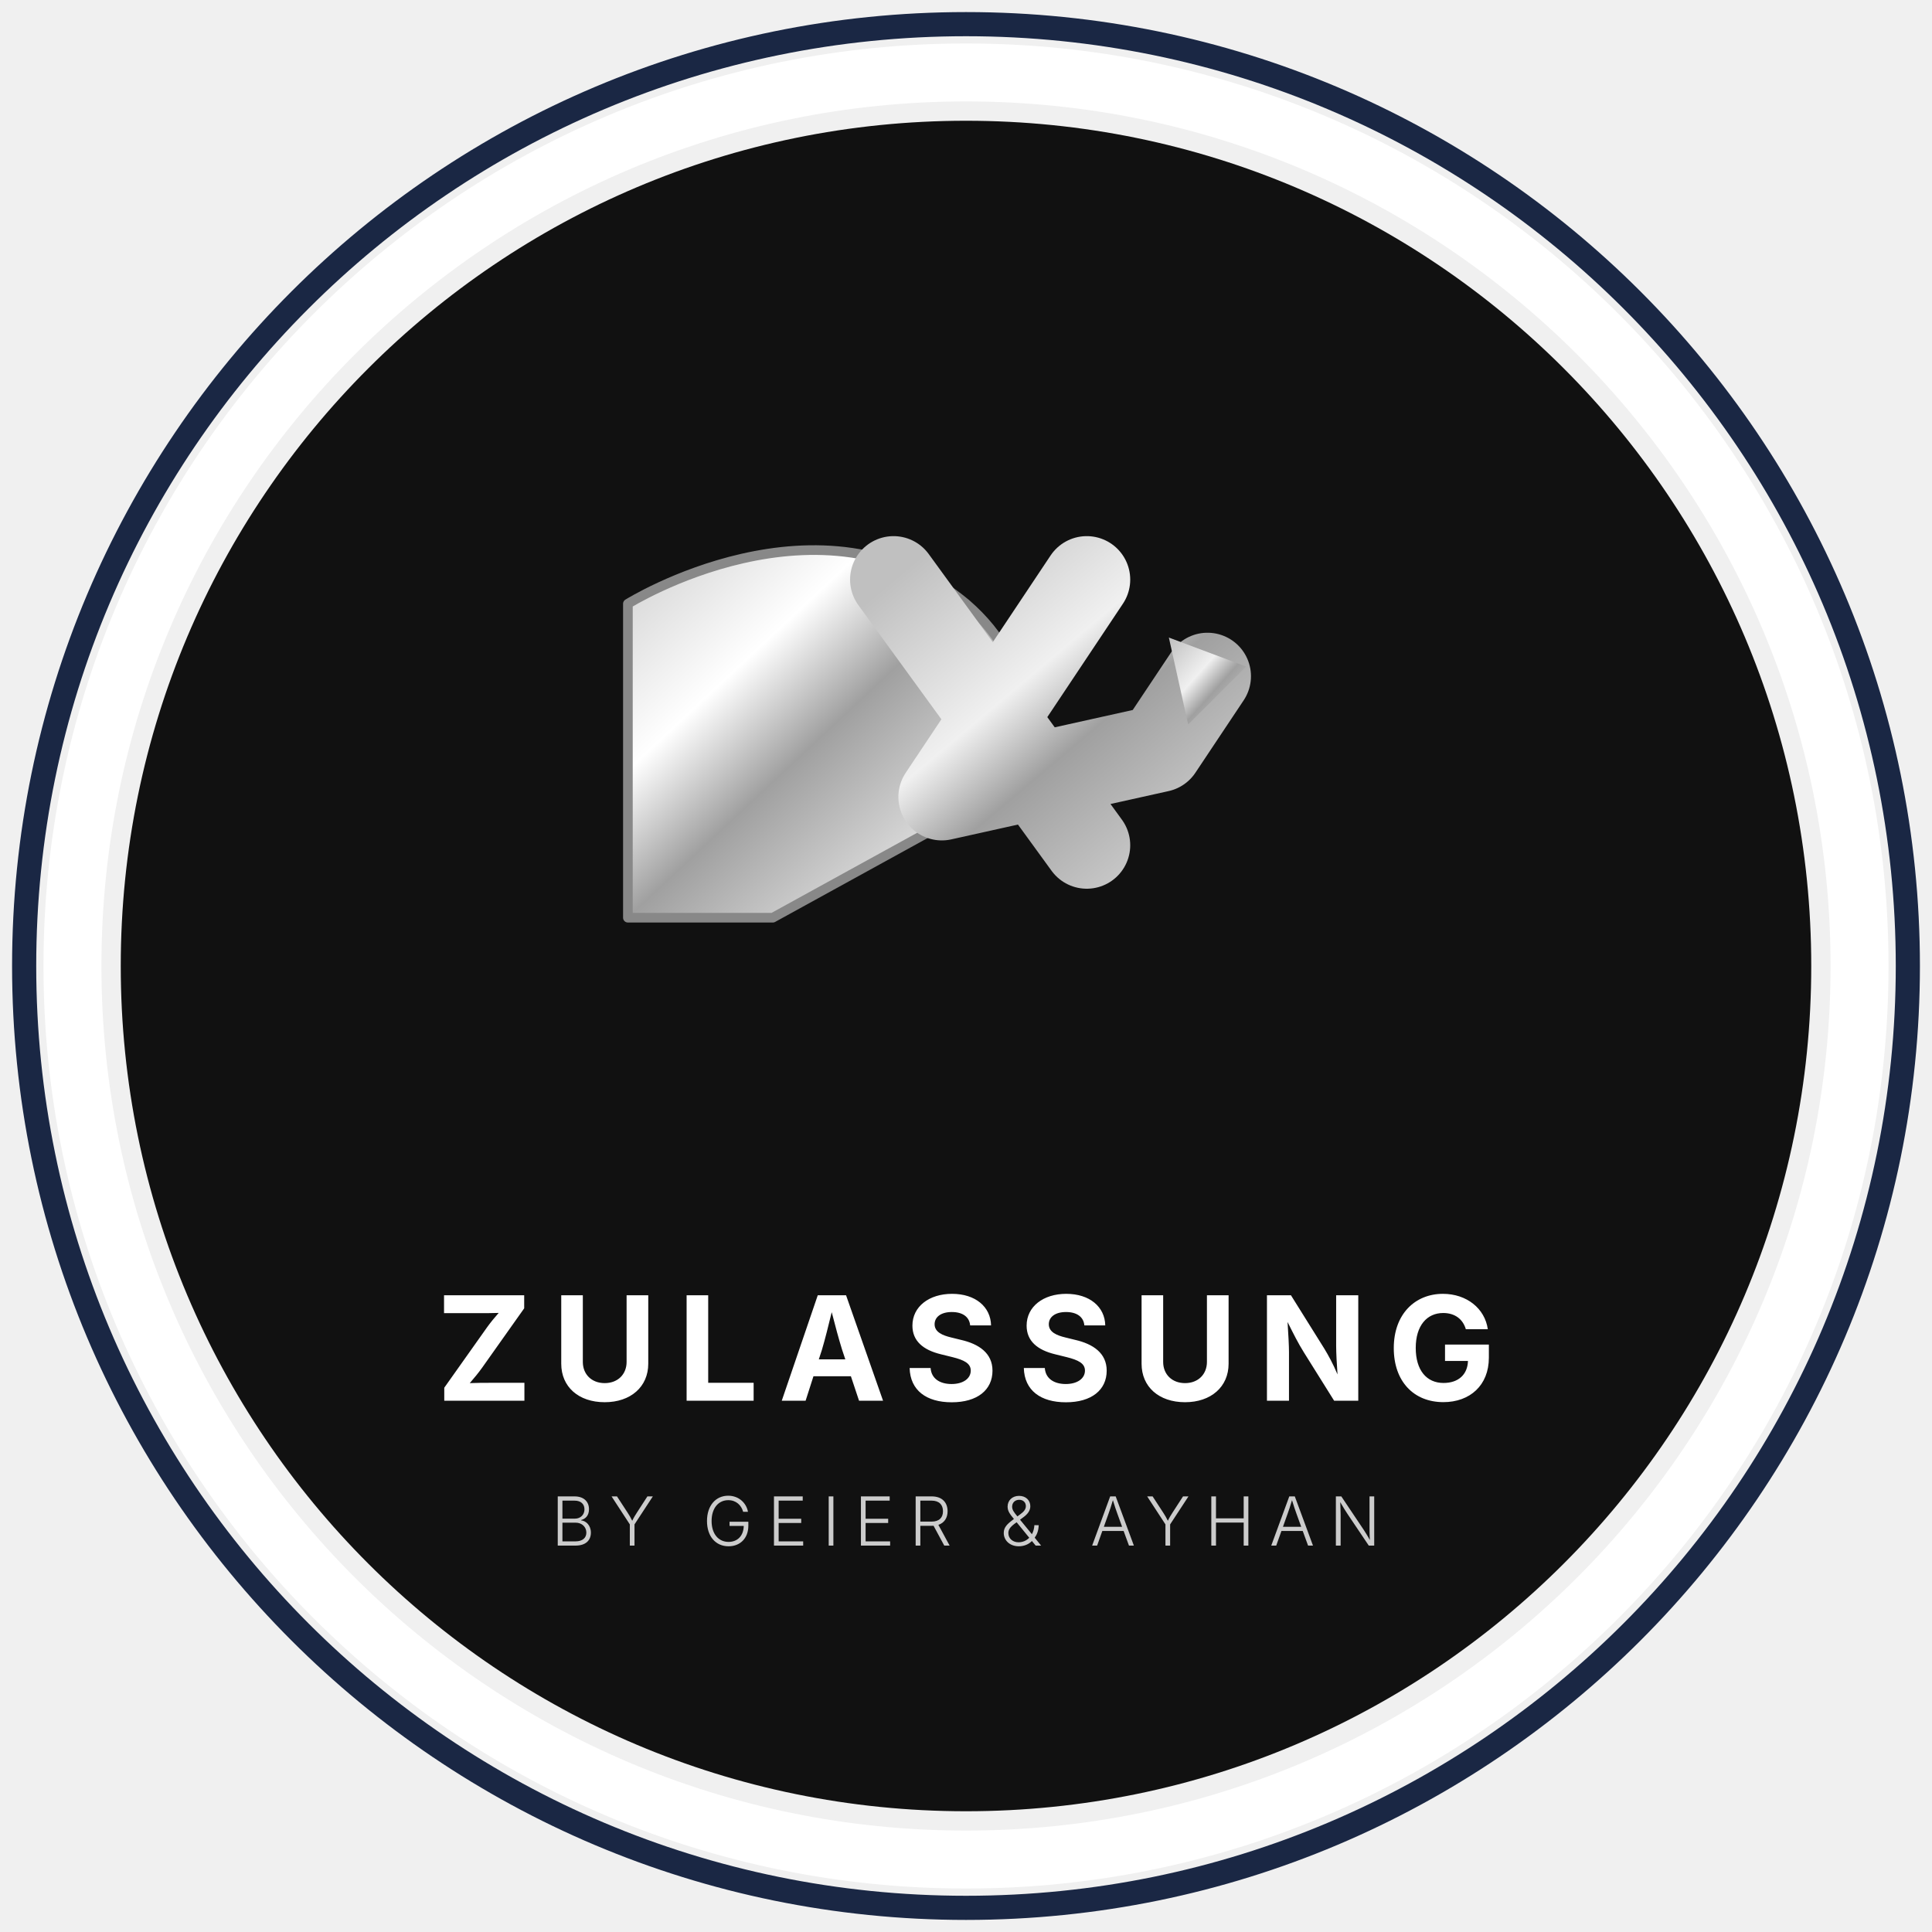
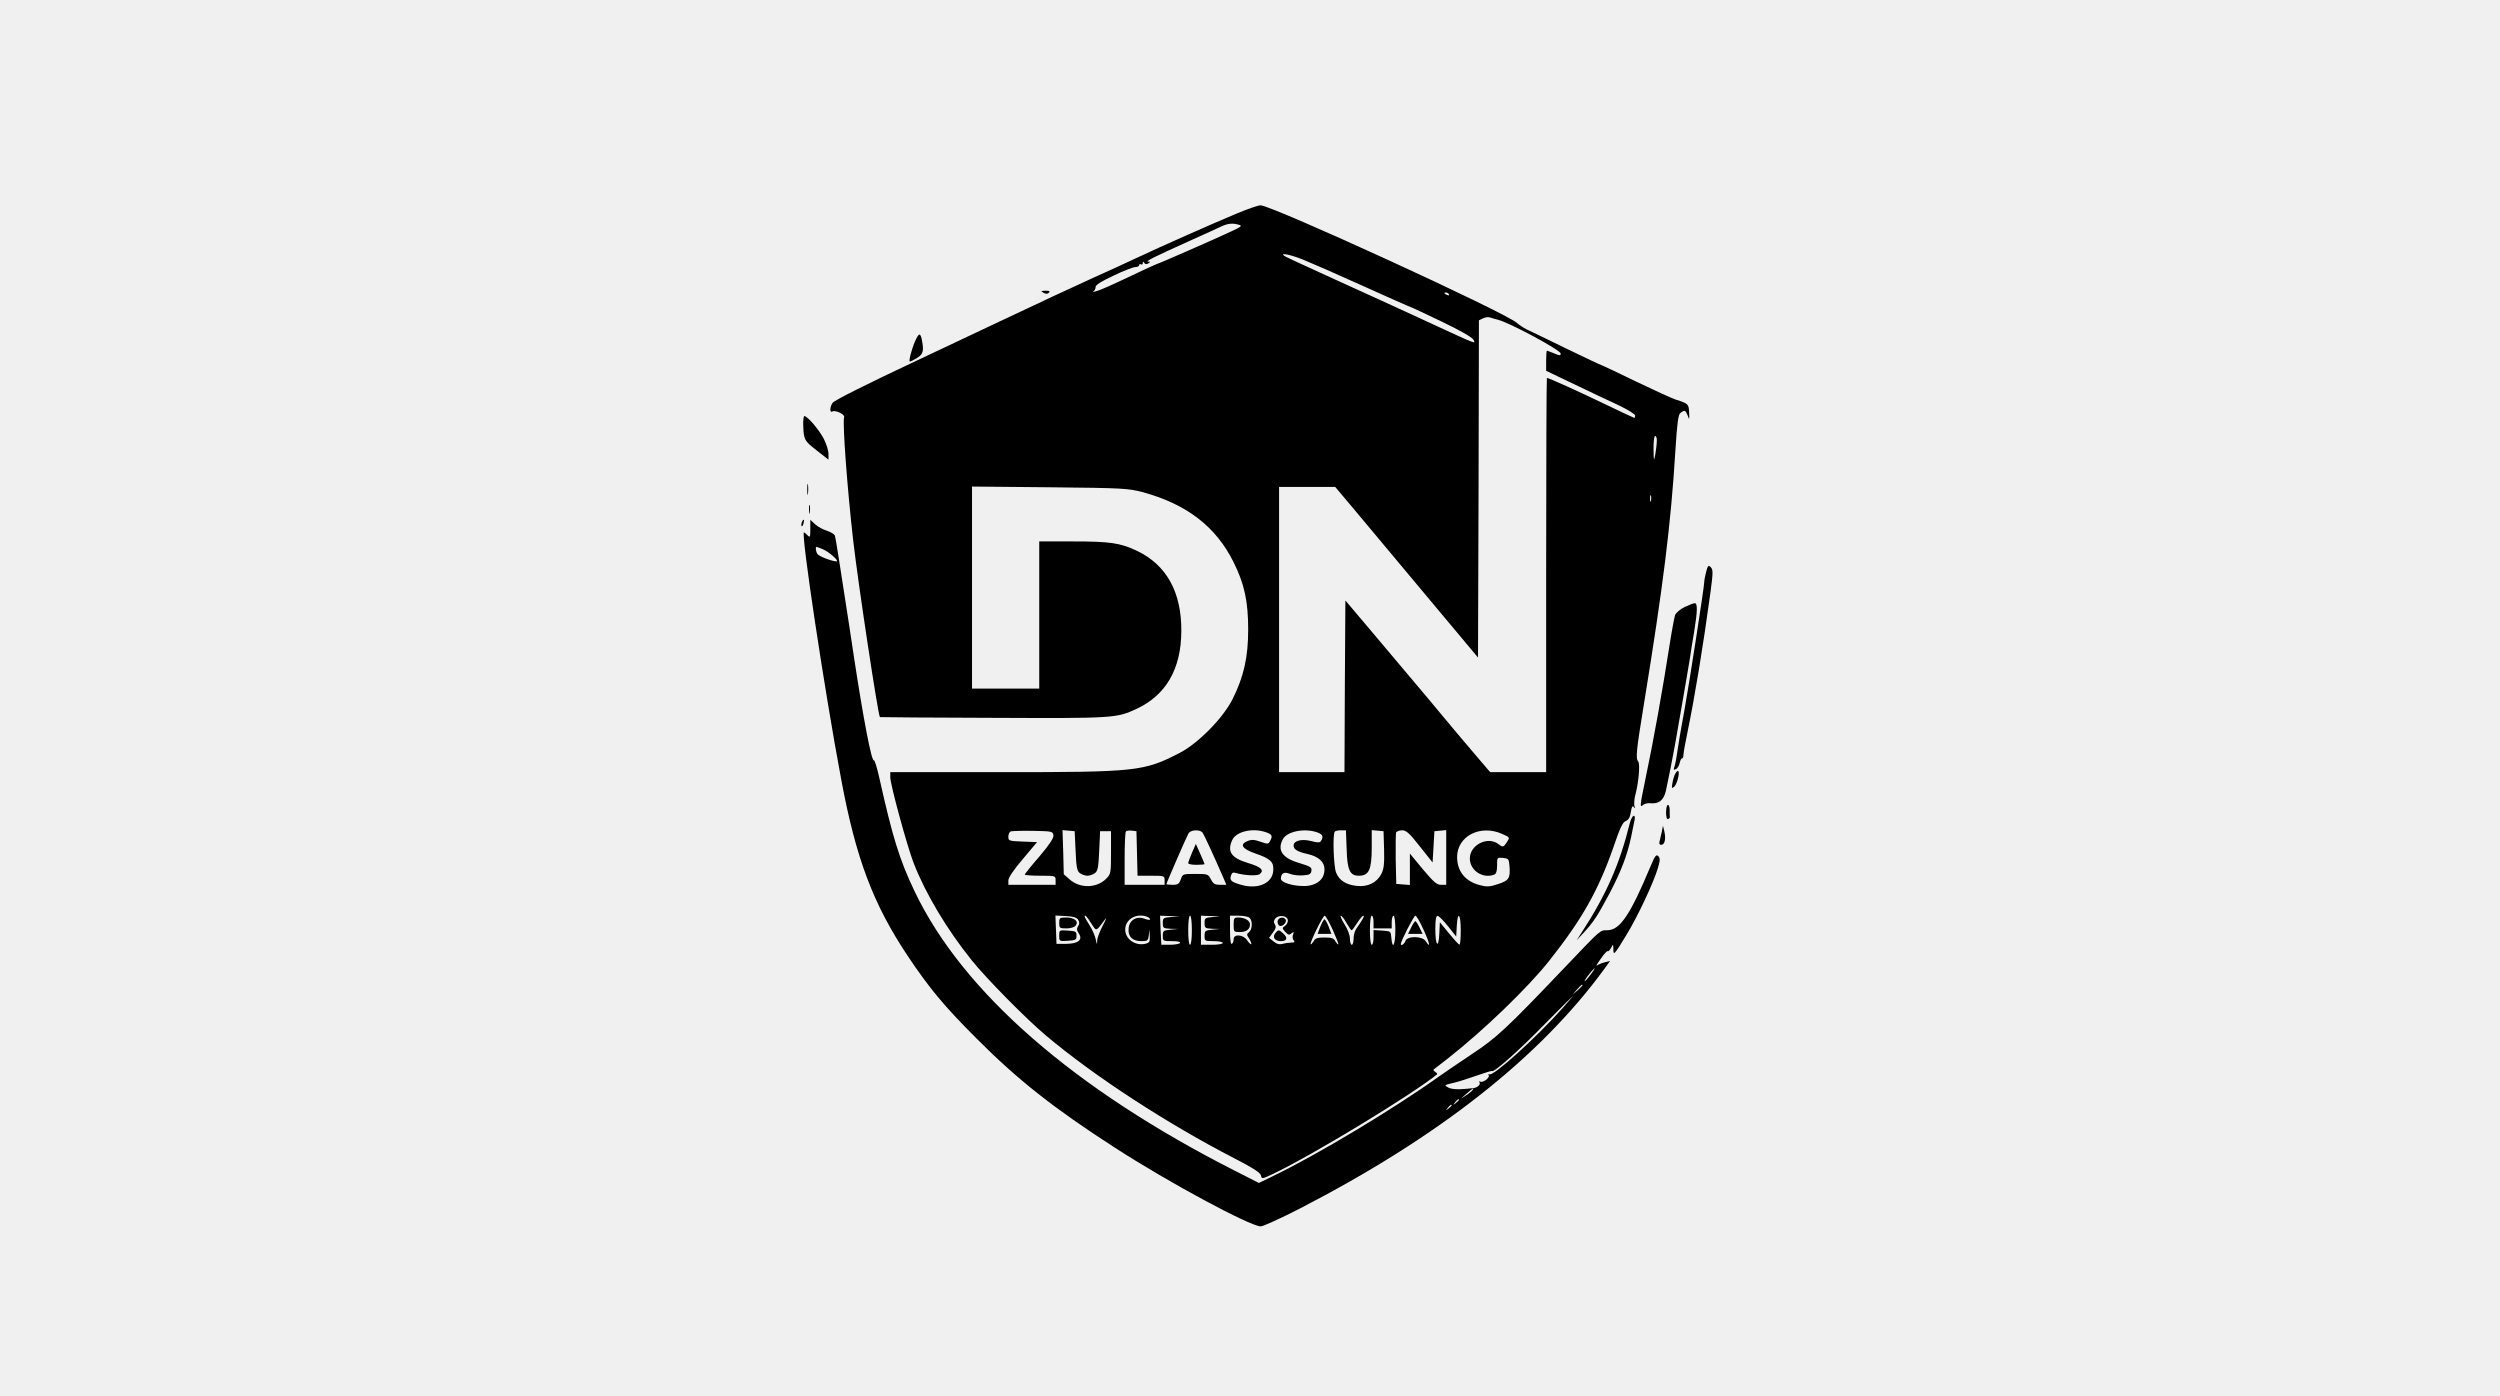
- <svg xmlns="http://www.w3.org/2000/svg" viewBox="0 0 400 400" width="400" height="400">
-   <circle cx="200" cy="200" r="195" fill="none" stroke="#1a2744" stroke-width="5" />
-   <circle cx="200" cy="200" r="185" fill="none" stroke="#ffffff" stroke-width="12" />
-   <circle cx="200" cy="200" r="175" fill="#111111" />
-   <g transform="translate(200,160)" fill="none" stroke-linecap="round" stroke-linejoin="round">
-     <path d="M-70,30 L-70,-35 C-70,-35 -30,-60 0,-35 C15,-22 15,-5 0,8 L-40,30 Z" fill="url(#metalGrad)" stroke="#888" stroke-width="2" />
-     <path d="M-15,-40 L25,15 M25,-40 L-5,5 L40,-5 L50,-20" stroke="url(#metalGrad2)" stroke-width="18" fill="none" />
-     <polygon points="42,-28 58,-22 46,-10" fill="url(#metalGrad2)" />
+ <svg xmlns="http://www.w3.org/2000/svg" version="1.0" width="1376pt" height="768pt" viewBox="0 0 1376 768" preserveAspectRatio="xMidYMid meet">
+   <g transform="translate(0,768) scale(0.1,-0.1)" fill="#000000" stroke="none">
+     <path d="M6810 6506 c-121 -50 -428 -186 -557 -247 -49 -23 -155 -72 -238 -109 -82 -37 -319 -147 -525 -245 -206 -97 -406 -192 -445 -210 -272 -128 -452 -218 -462 -232 -16 -21 -17 -57 -2 -48 16 10 71 -16 65 -31 -10 -26 18 -401 50 -679 28 -243 137 -962 147 -972 2 -1 281 -3 622 -4 669 -3 680 -2 792 50 161 76 244 219 245 426 2 216 -82 367 -246 444 -90 43 -148 51 -351 51 l-185 0 0 -405 0 -405 -185 0 -185 0 0 556 0 556 428 -4 c406 -4 431 -6 512 -27 242 -66 403 -190 500 -386 59 -119 80 -214 80 -370 0 -152 -24 -260 -87 -385 -52 -103 -188 -241 -290 -294 -198 -102 -236 -106 -980 -106 l-613 0 0 -28 c0 -39 93 -381 129 -473 65 -167 181 -362 319 -534 78 -98 300 -323 407 -413 268 -226 671 -488 1040 -678 101 -52 141 -78 145 -93 5 -21 6 -21 65 7 219 104 762 434 905 549 2 2 -2 8 -10 13 -8 5 -12 11 -10 13 3 2 39 30 80 62 196 154 437 386 557 537 180 227 271 388 354 627 35 104 51 136 67 142 15 6 24 20 28 49 5 30 9 38 16 28 7 -9 8 -8 4 6 -3 10 -1 36 4 57 19 69 28 173 17 187 -15 19 -12 52 32 322 105 643 148 990 172 1385 10 159 16 203 28 212 23 18 28 16 40 -14 9 -26 10 -25 8 16 -2 47 -5 50 -72 71 -22 7 -122 53 -222 101 -101 49 -185 89 -188 89 -3 0 -90 41 -193 91 -103 50 -201 98 -219 106 -18 9 -42 25 -53 35 -61 57 -1351 648 -1412 648 -13 0 -70 -20 -128 -44z m8 -63 c21 -5 16 -10 -40 -36 -78 -37 -399 -178 -413 -181 -5 -2 -53 -23 -105 -48 -145 -69 -203 -95 -230 -102 -14 -3 -19 -3 -12 0 6 3 12 14 12 23 0 13 29 31 99 64 54 26 108 47 120 47 11 0 21 5 21 11 0 5 5 7 10 4 6 -3 10 0 10 7 0 10 2 10 8 1 5 -8 13 -9 22 -3 13 9 13 10 0 10 -18 1 28 24 225 113 83 37 164 74 180 82 34 15 59 18 93 8z m354 -192 c40 -16 189 -81 330 -145 142 -64 259 -116 262 -116 3 0 79 -36 169 -79 102 -49 169 -87 176 -100 14 -26 29 -32 -254 99 -121 56 -342 157 -490 224 -149 68 -280 128 -290 134 -42 24 23 13 97 -17z m803 -191 c3 -6 -1 -7 -9 -4 -18 7 -21 14 -7 14 6 0 13 -4 16 -10z m270 -140 c64 -16 345 -167 345 -186 0 -12 -5 -12 -36 1 -20 8 -38 15 -40 15 -2 0 -4 -25 -4 -56 l0 -55 153 -73 c83 -40 194 -93 245 -116 50 -24 92 -50 92 -57 0 -7 -2 -13 -5 -13 -2 0 -75 34 -162 76 -147 71 -309 144 -319 144 -2 0 -4 -488 -4 -1085 l0 -1085 -154 0 -154 0 -83 97 c-46 53 -163 193 -261 311 -99 117 -241 286 -316 375 l-137 162 -3 -473 -2 -472 -180 0 -180 0 0 785 0 785 154 0 155 0 111 -132 c61 -73 238 -285 393 -470 l282 -337 3 928 2 928 23 11 c12 6 29 8 37 5 8 -3 29 -9 45 -13z m874 -667 c0 -16 -4 -48 -8 -73 -8 -43 -9 -41 -10 28 0 42 3 72 9 72 6 0 10 -12 9 -27z m-32 -330 c-3 -10 -5 -4 -5 12 0 17 2 24 5 18 2 -7 2 -21 0 -30z m-3289 -1840 c2 -16 -20 -49 -77 -117 -45 -51 -81 -97 -81 -100 0 -3 38 -6 85 -6 84 0 85 0 85 -25 l0 -25 -130 0 -130 0 0 24 c0 15 28 57 79 117 l79 94 -79 3 c-76 3 -79 4 -79 27 0 13 6 26 13 29 6 2 62 4 122 3 105 -2 110 -3 113 -24z m122 -86 c4 -93 8 -111 24 -123 11 -8 29 -14 41 -14 12 0 30 6 41 14 16 12 20 30 24 123 l5 108 30 0 30 0 0 -117 c0 -110 -1 -118 -24 -142 -52 -55 -146 -58 -204 -6 l-32 28 -3 122 -4 121 34 -3 33 -3 5 -108z m338 -14 l3 -123 74 0 c73 0 75 -1 75 -25 l0 -25 -110 0 -110 0 0 143 c0 79 3 147 7 151 4 4 19 6 33 4 l25 -3 3 -122z m360 115 c9 -11 65 -133 118 -255 l14 -33 -35 0 c-28 0 -37 5 -50 30 -15 29 -18 30 -86 30 -69 0 -70 -1 -80 -30 -9 -25 -16 -30 -45 -30 -19 0 -34 2 -34 4 0 6 108 254 121 278 11 21 61 24 77 6z m351 1 c33 -12 37 -20 21 -49 -9 -16 -12 -17 -52 -3 -34 12 -49 13 -71 4 -46 -18 -31 -43 41 -68 85 -29 104 -47 100 -96 -5 -68 -83 -103 -173 -78 -58 16 -68 25 -60 51 5 17 12 20 28 15 47 -14 117 -17 131 -6 26 22 6 40 -65 61 -92 28 -116 62 -87 126 22 48 113 69 187 43z m280 0 c31 -11 37 -23 22 -47 -6 -11 -17 -11 -55 -1 -52 13 -96 2 -96 -25 0 -21 21 -34 75 -46 62 -14 95 -43 95 -85 0 -42 -23 -71 -66 -85 -56 -19 -174 5 -174 34 1 30 18 39 48 27 16 -7 49 -11 73 -9 36 2 45 7 47 25 3 19 -5 24 -67 43 -93 27 -123 71 -90 131 22 43 119 62 188 38z m163 -93 c3 -115 18 -146 67 -146 56 0 71 33 71 155 l0 96 33 -3 32 -3 3 -100 c2 -80 -1 -107 -15 -135 -25 -48 -75 -73 -135 -66 -59 6 -97 30 -114 73 -14 33 -20 214 -7 226 3 4 19 7 34 7 l27 0 4 -104z m403 15 l70 -88 5 86 5 86 33 3 32 3 0 -150 0 -151 -29 0 c-23 0 -40 15 -100 86 l-71 86 0 -87 0 -86 -37 3 -38 3 -3 134 c-1 74 0 141 2 148 3 7 18 13 33 13 23 0 40 -15 98 -89z m453 69 c43 -19 43 -19 26 -45 -19 -29 -22 -30 -48 -10 -59 44 -156 -6 -156 -80 0 -66 71 -113 134 -89 11 4 16 19 16 51 0 44 0 44 33 41 29 -3 32 -6 35 -42 6 -70 -3 -83 -63 -102 -48 -16 -62 -16 -103 -5 -78 21 -122 76 -122 154 0 115 128 181 248 127z m-2334 -472 c8 -13 8 -23 0 -35 -9 -14 -8 -24 4 -41 23 -35 -3 -56 -70 -57 l-53 0 -3 78 -3 78 57 -3 c41 -2 60 -8 68 -20z m72 -20 c30 -46 25 -48 77 23 10 13 4 -2 -12 -33 -17 -32 -32 -70 -32 -85 -1 -25 -2 -24 -8 7 -4 19 -19 54 -34 77 -15 24 -27 45 -27 48 0 14 12 1 36 -37z m308 36 c9 -3 16 -10 16 -14 0 -5 -14 -3 -30 3 -44 17 -84 -7 -88 -52 -5 -45 20 -71 69 -71 35 0 38 2 42 33 l4 32 1 -37 c2 -32 -1 -37 -26 -43 -62 -13 -120 37 -107 95 11 48 67 74 119 54z m134 -1 c-46 -4 -48 -6 -48 -34 0 -27 3 -29 43 -31 l42 -1 -42 -4 c-40 -4 -43 -6 -43 -34 0 -28 1 -29 51 -29 31 0 48 -4 44 -10 -3 -5 -28 -10 -55 -10 l-48 0 -4 80 -3 80 55 -2 55 -2 -47 -3z m112 -73 c0 -47 -4 -80 -10 -80 -6 0 -10 33 -10 80 0 47 4 80 10 80 6 0 10 -33 10 -80z m118 73 c-46 -4 -48 -6 -48 -34 0 -27 3 -29 43 -31 l42 -1 -42 -4 c-40 -4 -43 -6 -43 -34 0 -28 1 -29 50 -29 28 0 50 -4 50 -10 0 -6 -27 -10 -60 -10 l-60 0 0 80 0 80 58 -2 c56 -2 56 -2 10 -5z m200 -5 c17 -17 15 -63 -3 -78 -14 -11 -14 -15 1 -37 8 -14 13 -27 11 -30 -3 -2 -13 7 -22 21 -22 33 -75 37 -75 7 0 -11 -4 -23 -10 -26 -6 -4 -10 23 -10 74 l0 81 48 0 c26 0 53 -5 60 -12z m210 -11 c2 -10 -4 -25 -14 -32 -18 -13 -18 -14 0 -34 16 -17 22 -19 34 -8 13 10 15 9 9 -7 -4 -10 -3 -24 3 -31 8 -10 5 -13 -12 -13 -13 0 -34 -3 -48 -7 -18 -5 -33 -1 -50 13 l-25 20 21 29 c16 21 19 32 11 45 -8 12 -7 21 3 33 18 21 64 16 68 -8z m247 -54 c19 -42 33 -78 31 -80 -2 -3 -9 5 -16 16 -9 17 -20 21 -60 21 -40 0 -51 -4 -60 -21 -7 -11 -14 -19 -16 -16 -7 6 67 157 77 157 5 0 24 -34 44 -77z m76 37 c13 -22 25 -40 28 -40 4 0 17 18 31 40 14 22 29 40 34 40 8 0 -3 -20 -41 -75 -7 -11 -13 -34 -13 -52 0 -18 -4 -33 -10 -33 -5 0 -10 15 -10 33 0 20 -12 52 -30 80 -16 26 -25 47 -20 47 5 0 19 -18 31 -40z m149 5 l0 -35 50 0 50 0 0 35 c0 19 5 35 10 35 6 0 10 -33 10 -80 0 -81 -16 -112 -22 -42 -3 37 -3 37 -50 40 l-48 3 0 -40 c0 -23 -4 -41 -10 -41 -6 0 -10 33 -10 80 0 47 4 80 10 80 6 0 10 -16 10 -35z m275 -42 c34 -73 41 -108 13 -64 -18 30 -104 31 -113 1 -5 -16 -25 -29 -25 -16 0 16 72 156 80 156 6 0 26 -34 45 -77z m135 19 l45 -57 3 58 c5 86 22 68 22 -23 0 -44 -3 -80 -7 -79 -5 0 -30 28 -58 62 l-50 61 -3 -62 c-4 -87 -22 -68 -22 24 0 53 4 74 13 73 6 0 32 -26 57 -57z" />
+     <path d="M6561 2987 c-12 -27 -21 -53 -21 -58 0 -5 20 -9 45 -9 25 0 45 2 45 4 0 2 -11 28 -24 57 l-24 54 -21 -48z" />
+     <path d="M5830 2600 c0 -28 2 -30 39 -30 22 0 44 6 51 15 19 23 -5 45 -51 45 -37 0 -39 -2 -39 -30z" />
+     <path d="M5830 2530 c0 -31 0 -31 48 -28 43 3 47 5 47 28 0 23 -4 25 -47 28 -48 3 -48 3 -48 -28z" />
+     <path d="M6790 2590 c0 -39 1 -40 33 -40 37 0 57 15 57 42 0 21 -29 38 -64 38 -24 0 -26 -4 -26 -40z" />
+     <path d="M7033 2614 c-3 -8 -1 -20 6 -27 14 -14 47 15 37 32 -10 16 -36 13 -43 -5z" />
+     <path d="M7020 2545 c-19 -23 -4 -45 30 -45 34 0 40 18 12 43 -23 21 -26 21 -42 2z" />
+     <path d="M7267 2580 l-15 -40 38 0 38 0 -15 40 c-9 22 -19 40 -23 40 -4 0 -14 -18 -23 -40z" />
+     <path d="M7767 2575 l-17 -35 40 0 40 0 -17 35 c-9 19 -20 35 -23 35 -3 0 -14 -16 -23 -35z" />
+     <path d="M5743 6069 c14 -8 22 -8 30 0 8 8 3 11 -18 11 -26 -1 -28 -2 -12 -11z" />
+     <path d="M5037 5803 c-21 -49 -37 -113 -29 -113 4 0 22 9 40 20 33 21 38 38 26 99 -8 41 -17 39 -37 -6z" />
+     <path d="M4421 5338 c3 -79 5 -83 75 -138 l64 -50 0 32 c0 18 -12 56 -26 83 -26 50 -90 125 -107 125 -4 0 -7 -24 -6 -52z" />
+     <path d="M4443 4985 c0 -27 2 -38 4 -22 2 15 2 37 0 50 -2 12 -4 0 -4 -28z" />
+     <path d="M4453 4875 c0 -22 2 -30 4 -17 2 12 2 30 0 40 -3 9 -5 -1 -4 -23z" />
+     <path d="M4413 4805 c-3 -9 -3 -18 -1 -21 3 -3 8 4 11 16 6 23 -1 27 -10 5z" />
+     <path d="M4460 4769 c0 -46 -1 -49 -16 -35 -8 9 -17 16 -19 16 -18 0 113 -871 205 -1360 81 -435 176 -686 365 -970 120 -179 198 -274 380 -456 227 -228 428 -386 760 -600 298 -193 745 -433 804 -434 13 0 110 44 215 98 764 394 1321 832 1677 1320 l31 43 -28 -7 c-16 -4 -36 -12 -44 -18 -8 -6 1 10 20 36 18 27 36 46 39 43 3 -3 11 5 18 17 12 23 12 23 13 -6 0 -38 5 -32 73 80 61 100 148 285 172 366 13 44 13 54 2 66 -11 11 -18 2 -42 -55 -111 -267 -169 -353 -238 -353 -41 0 -32 8 -230 -200 -328 -344 -377 -390 -519 -484 -62 -41 -142 -96 -178 -121 -247 -177 -672 -432 -913 -548 l-78 -38 -132 67 c-886 450 -1498 983 -1763 1538 -84 176 -121 297 -195 628 -12 54 -25 95 -29 93 -13 -8 -59 234 -110 570 -16 110 -37 243 -45 295 -8 52 -24 154 -35 226 -11 72 -22 138 -25 146 -3 8 -23 20 -44 27 -21 6 -50 22 -64 35 l-27 25 0 -50z m71 -113 c33 -14 91 -66 73 -66 -26 1 -97 28 -105 41 -9 14 -12 39 -5 39 2 0 19 -6 37 -14z m4223 -2341 c-14 -19 -29 -35 -31 -35 -5 0 7 18 36 53 26 31 23 18 -5 -18z m-44 -58 c0 -2 -12 -14 -27 -28 l-28 -24 24 28 c23 25 31 32 31 24z m-108 -124 c-147 -165 -384 -379 -404 -366 -6 3 -8 1 -4 -5 8 -13 -33 -44 -47 -35 -6 3 -7 1 -4 -4 8 -12 -11 -29 -33 -32 -78 -9 -117 -8 -138 3 -25 13 -24 14 29 26 29 7 88 26 130 41 42 15 79 26 81 24 10 -10 152 116 293 261 83 84 152 153 154 154 1 0 -24 -30 -57 -67z m-497 -453 c-3 -5 -20 -19 -38 -30 -32 -22 -32 -22 3 9 37 32 45 37 35 21z m-75 -54 c0 -2 -8 -10 -17 -17 -16 -13 -17 -12 -4 4 13 16 21 21 21 13z m-40 -30 c0 -2 -8 -10 -17 -17 -16 -13 -17 -12 -4 4 13 16 21 21 21 13z" />
+     <path d="M9391 4534 c-6 -22 -11 -48 -11 -59 0 -25 -83 -561 -109 -705 -11 -58 -22 -123 -26 -145 -3 -22 -10 -65 -15 -95 -4 -30 -11 -63 -15 -73 -5 -13 -3 -16 8 -11 9 3 19 19 22 35 4 16 10 27 13 25 4 -2 8 8 8 22 1 15 11 70 22 122 41 200 85 466 127 774 14 105 14 121 1 134 -13 13 -16 10 -25 -24z" />
+     <path d="M9272 4339 c-24 -12 -47 -32 -52 -43 -4 -12 -18 -85 -30 -162 -38 -246 -90 -536 -135 -749 -30 -144 -30 -152 -11 -135 8 6 25 11 38 9 48 -5 75 16 87 68 14 63 40 195 51 258 5 28 23 131 40 230 17 99 36 207 41 240 5 33 15 101 24 150 18 111 19 155 3 155 -7 0 -32 -10 -56 -21z" />
+     <path d="M9221 3422 c-6 -10 -13 -34 -16 -52 -5 -29 -4 -31 9 -21 16 13 33 78 23 87 -3 3 -10 -3 -16 -14z" />
+     <path d="M9170 3209 c0 -25 4 -39 11 -37 6 2 10 7 10 11 -1 4 -1 21 -1 37 0 17 -4 30 -10 30 -5 0 -10 -18 -10 -41z" />
+     <path d="M8970 3148 c-55 -224 -130 -394 -263 -598 l-29 -45 42 45 c51 56 73 89 139 213 63 120 97 209 118 307 8 41 17 85 20 98 3 12 1 22 -5 22 -6 0 -16 -19 -22 -42z" />
+     <path d="M9146 3100 c-4 -19 -10 -43 -12 -52 -3 -11 0 -18 9 -18 19 0 27 30 18 72 l-8 33 -7 -35z" />
  </g>
-   <text x="200" y="290" text-anchor="middle" font-family="'Inter','Helvetica Neue',Arial,sans-serif" font-size="30" font-weight="700" letter-spacing="4" fill="#ffffff">ZULASSUNG</text>
-   <text x="200" y="320" text-anchor="middle" font-family="'Inter','Helvetica Neue',Arial,sans-serif" font-size="14" font-weight="300" letter-spacing="3" fill="#cccccc">BY GEIER &amp; AYHAN</text>
-   <defs>
-     <linearGradient id="metalGrad" x1="0%" y1="0%" x2="100%" y2="100%">
-       <stop offset="0%" stop-color="#d0d0d0" />
-       <stop offset="30%" stop-color="#ffffff" />
-       <stop offset="50%" stop-color="#a0a0a0" />
-       <stop offset="80%" stop-color="#e0e0e0" />
-       <stop offset="100%" stop-color="#909090" />
-     </linearGradient>
-     <linearGradient id="metalGrad2" x1="0%" y1="0%" x2="100%" y2="100%">
-       <stop offset="0%" stop-color="#c0c0c0" />
-       <stop offset="40%" stop-color="#f0f0f0" />
-       <stop offset="60%" stop-color="#a0a0a0" />
-       <stop offset="100%" stop-color="#d0d0d0" />
-     </linearGradient>
-   </defs>
</svg>
